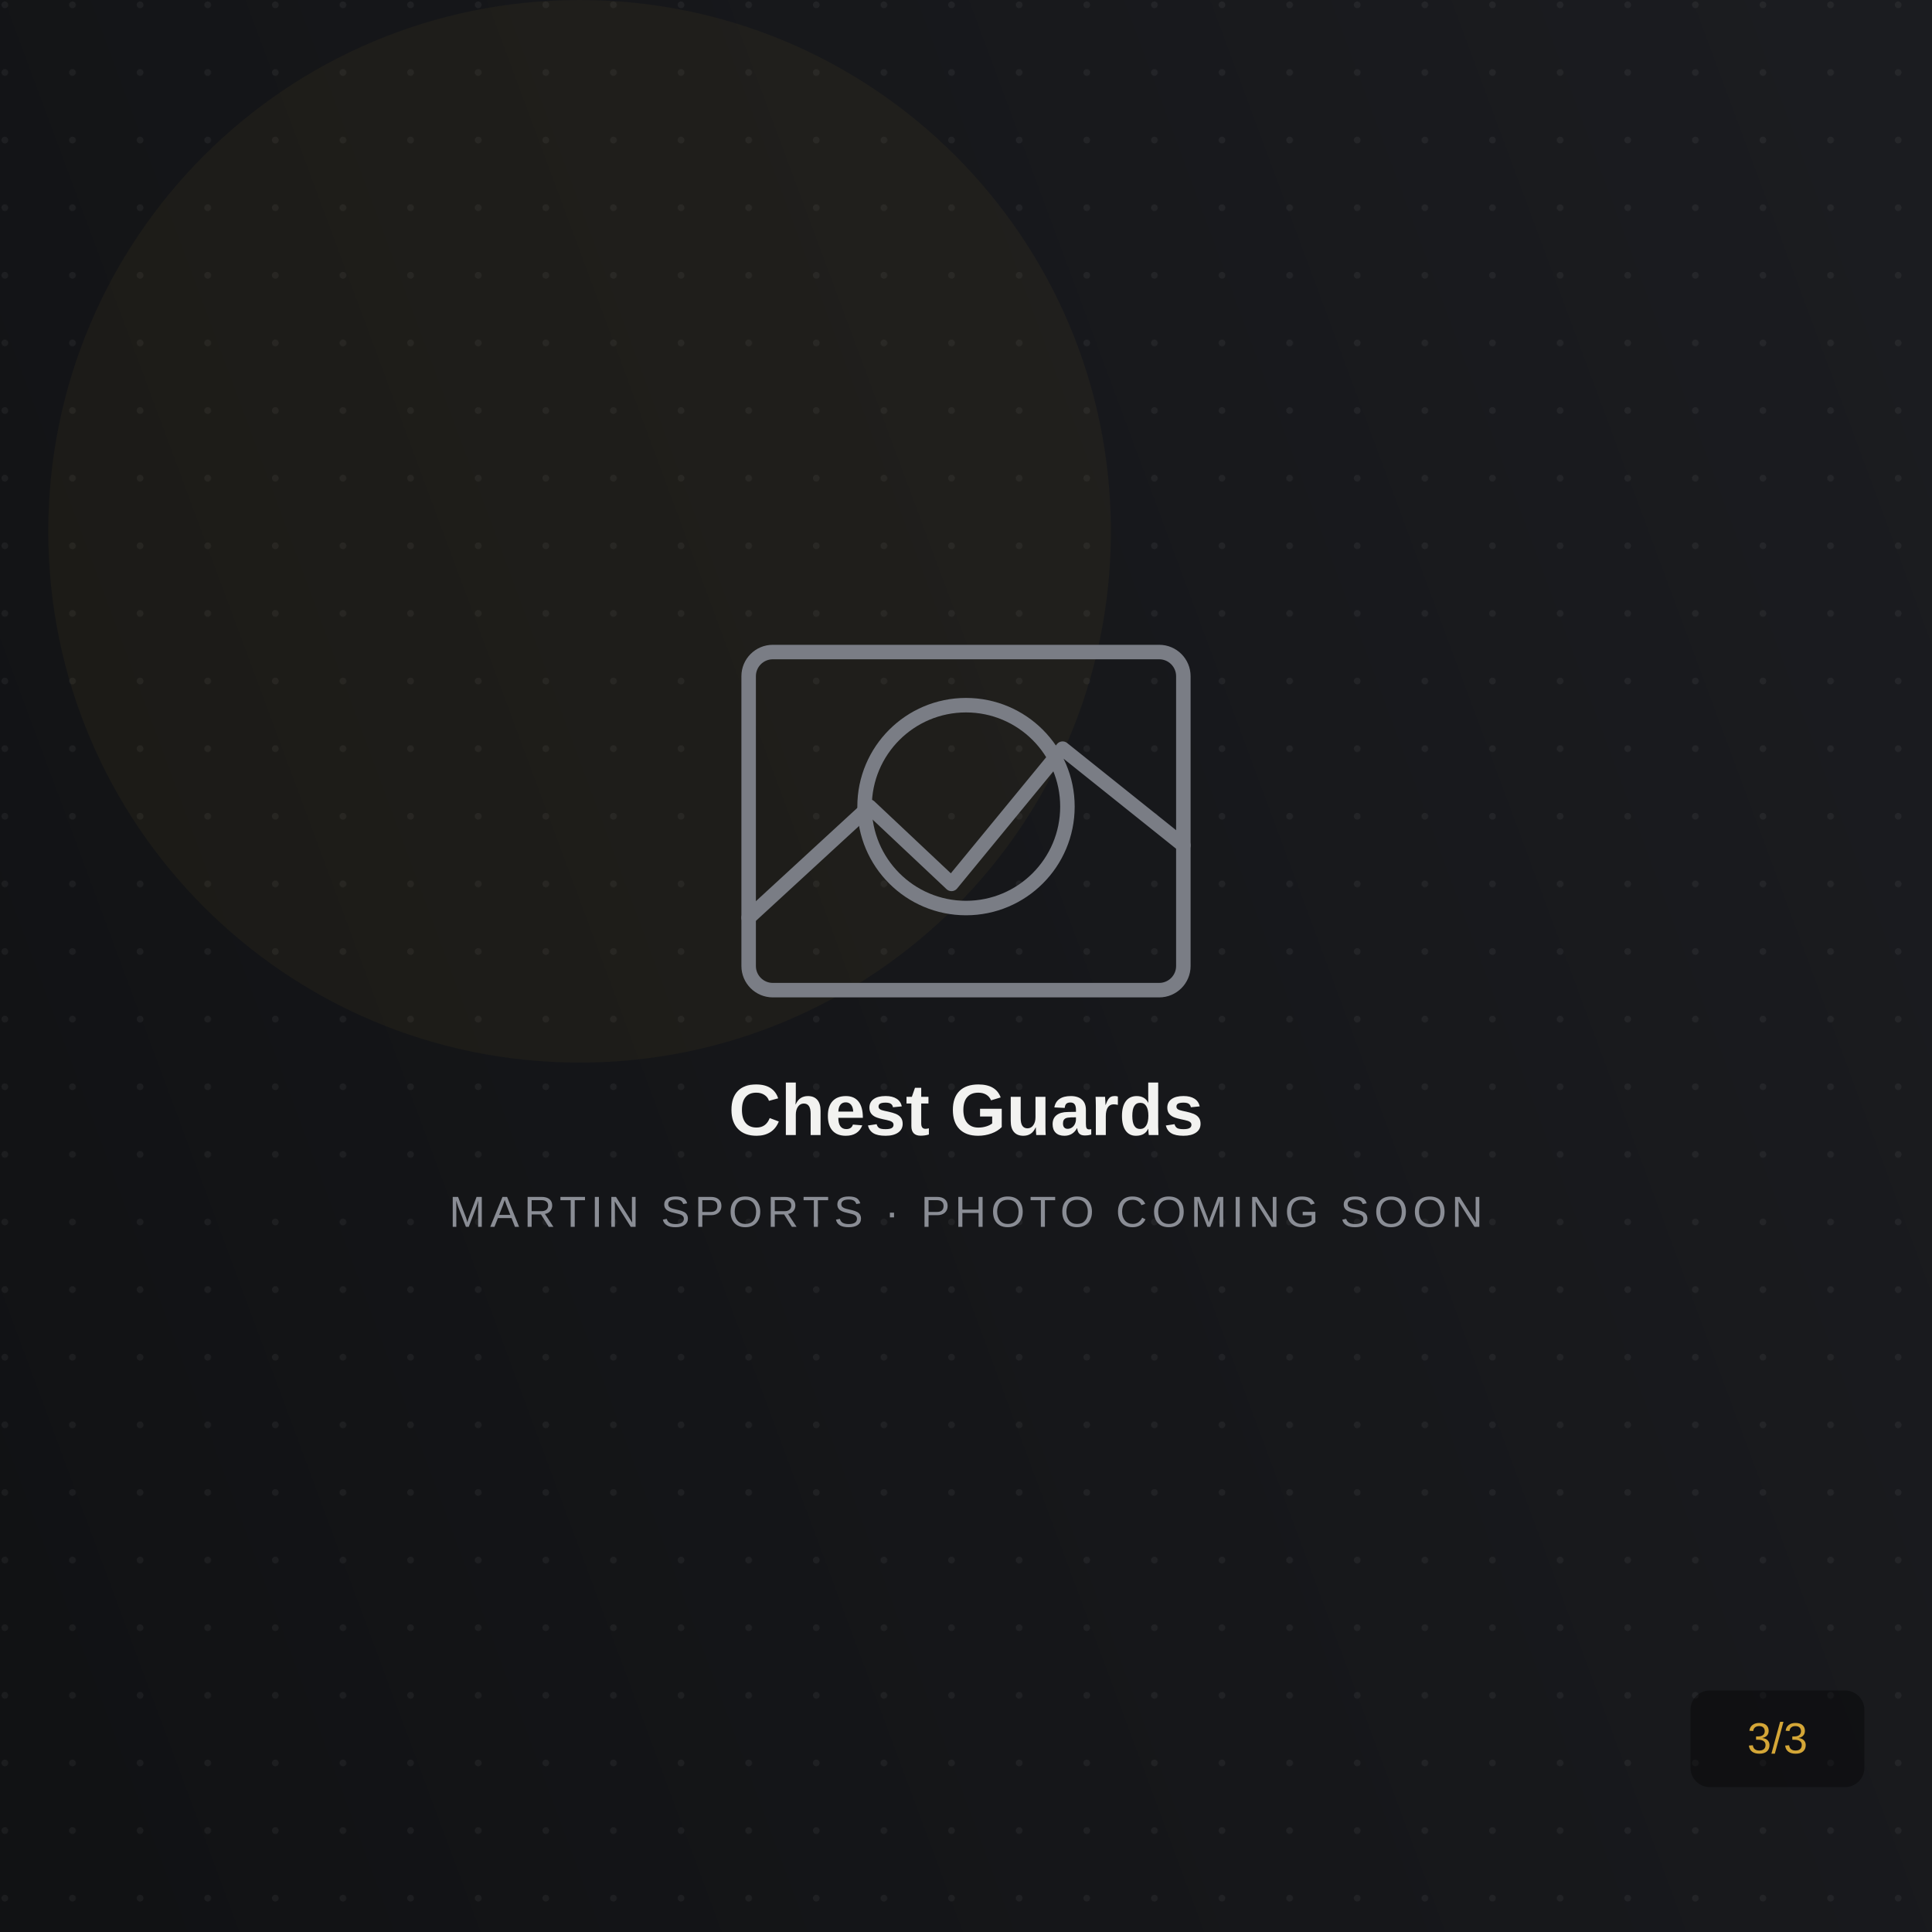
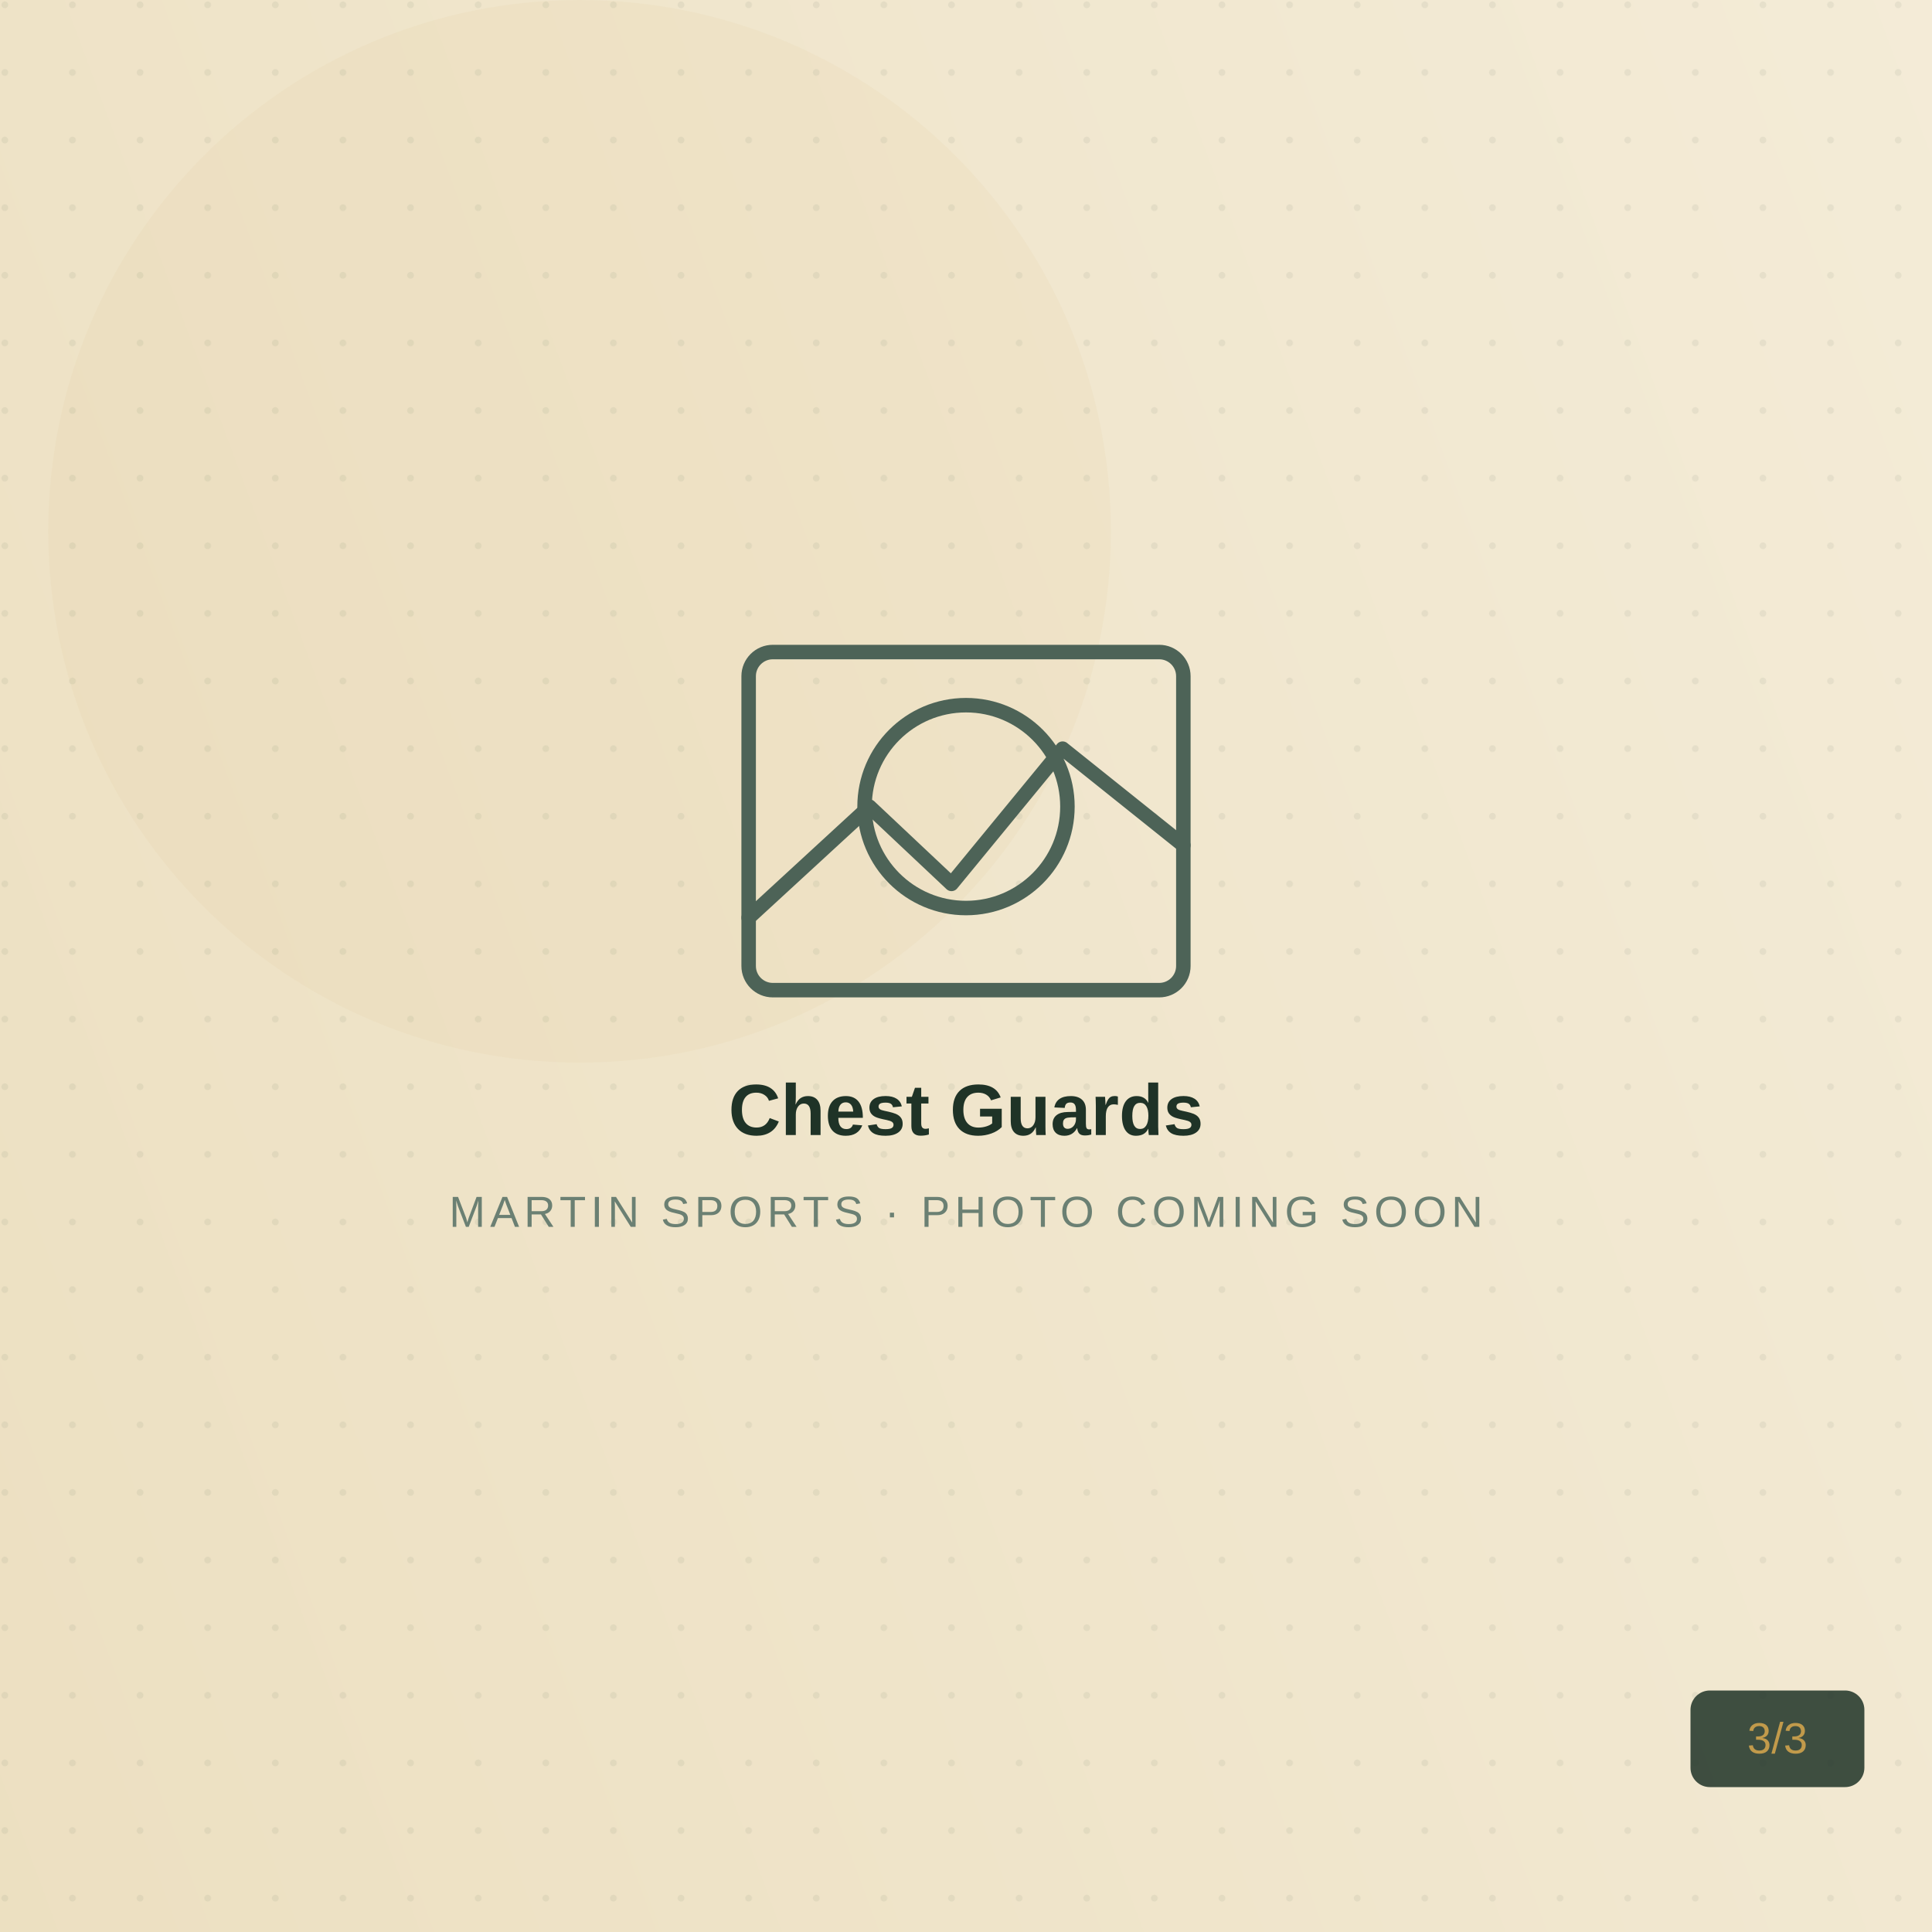
<svg xmlns="http://www.w3.org/2000/svg" viewBox="0 0 800 800">
  <defs>
    <linearGradient id="bg" x1="0%" y1="0%" x2="100%" y2="100%" gradientTransform="rotate(115 0.5 0.5)">
-       <stop offset="0%" stop-color="#1c1d21" />
-       <stop offset="100%" stop-color="#101113" />
+       <stop offset="0%" stop-color="#f4ecd8" />
+       <stop offset="100%" stop-color="#ecdfc0" />
    </linearGradient>
    <pattern id="dots" width="28" height="28" patternUnits="userSpaceOnUse">
-       <circle cx="2" cy="2" r="1.4" fill="#ffffff" fill-opacity="0.05" />
+       <circle cx="2" cy="2" r="1.4" fill="#1f3327" fill-opacity="0.06" />
    </pattern>
  </defs>
  <rect width="800" height="800" fill="url(#bg)" />
  <rect width="800" height="800" fill="url(#dots)" />
-   <circle cx="240" cy="220" r="220" fill="#d4a637" fill-opacity="0.05" />
-   <g transform="translate(400 340)" stroke="#7a7d85" stroke-width="6" fill="none" stroke-linejoin="round" stroke-linecap="round">
+   <circle cx="240" cy="220" r="220" fill="#c19a4b" fill-opacity="0.05" />
+   <g transform="translate(400 340)" stroke="#4d6357" stroke-width="6" fill="none" stroke-linejoin="round" stroke-linecap="round">
    <rect x="-90" y="-70" width="180" height="140" rx="10" />
    <circle cx="0" cy="-6" r="42" />
    <path d="M -90 40 L -40 -6 L -6 26 L 40 -30 L 90 10" />
  </g>
-   <text x="400" y="470" font-family="Arial, sans-serif" font-size="30" font-weight="700" fill="#f2f2f0" text-anchor="middle">Chest Guards</text>
-   <text x="400" y="508" font-family="Arial, sans-serif" font-size="18" letter-spacing="2" fill="#8a8d95" text-anchor="middle">MARTIN SPORTS · PHOTO COMING SOON</text>
-   <rect x="700" y="700" width="72" height="40" rx="8" fill="#000000" fill-opacity="0.35" />
-   <text x="736" y="726" font-family="Arial, sans-serif" font-size="18" fill="#d4a637" text-anchor="middle">3/3</text>
+   <text x="400" y="470" font-family="Arial, sans-serif" font-size="30" font-weight="700" fill="#1f3327" text-anchor="middle">Chest Guards</text>
+   <text x="400" y="508" font-family="Arial, sans-serif" font-size="18" letter-spacing="2" fill="#6b8073" text-anchor="middle">MARTIN SPORTS · PHOTO COMING SOON</text>
+   <rect x="700" y="700" width="72" height="40" rx="8" fill="#1f3327" fill-opacity="0.85" />
+   <text x="736" y="726" font-family="Arial, sans-serif" font-size="18" fill="#c19a4b" text-anchor="middle">3/3</text>
</svg>
